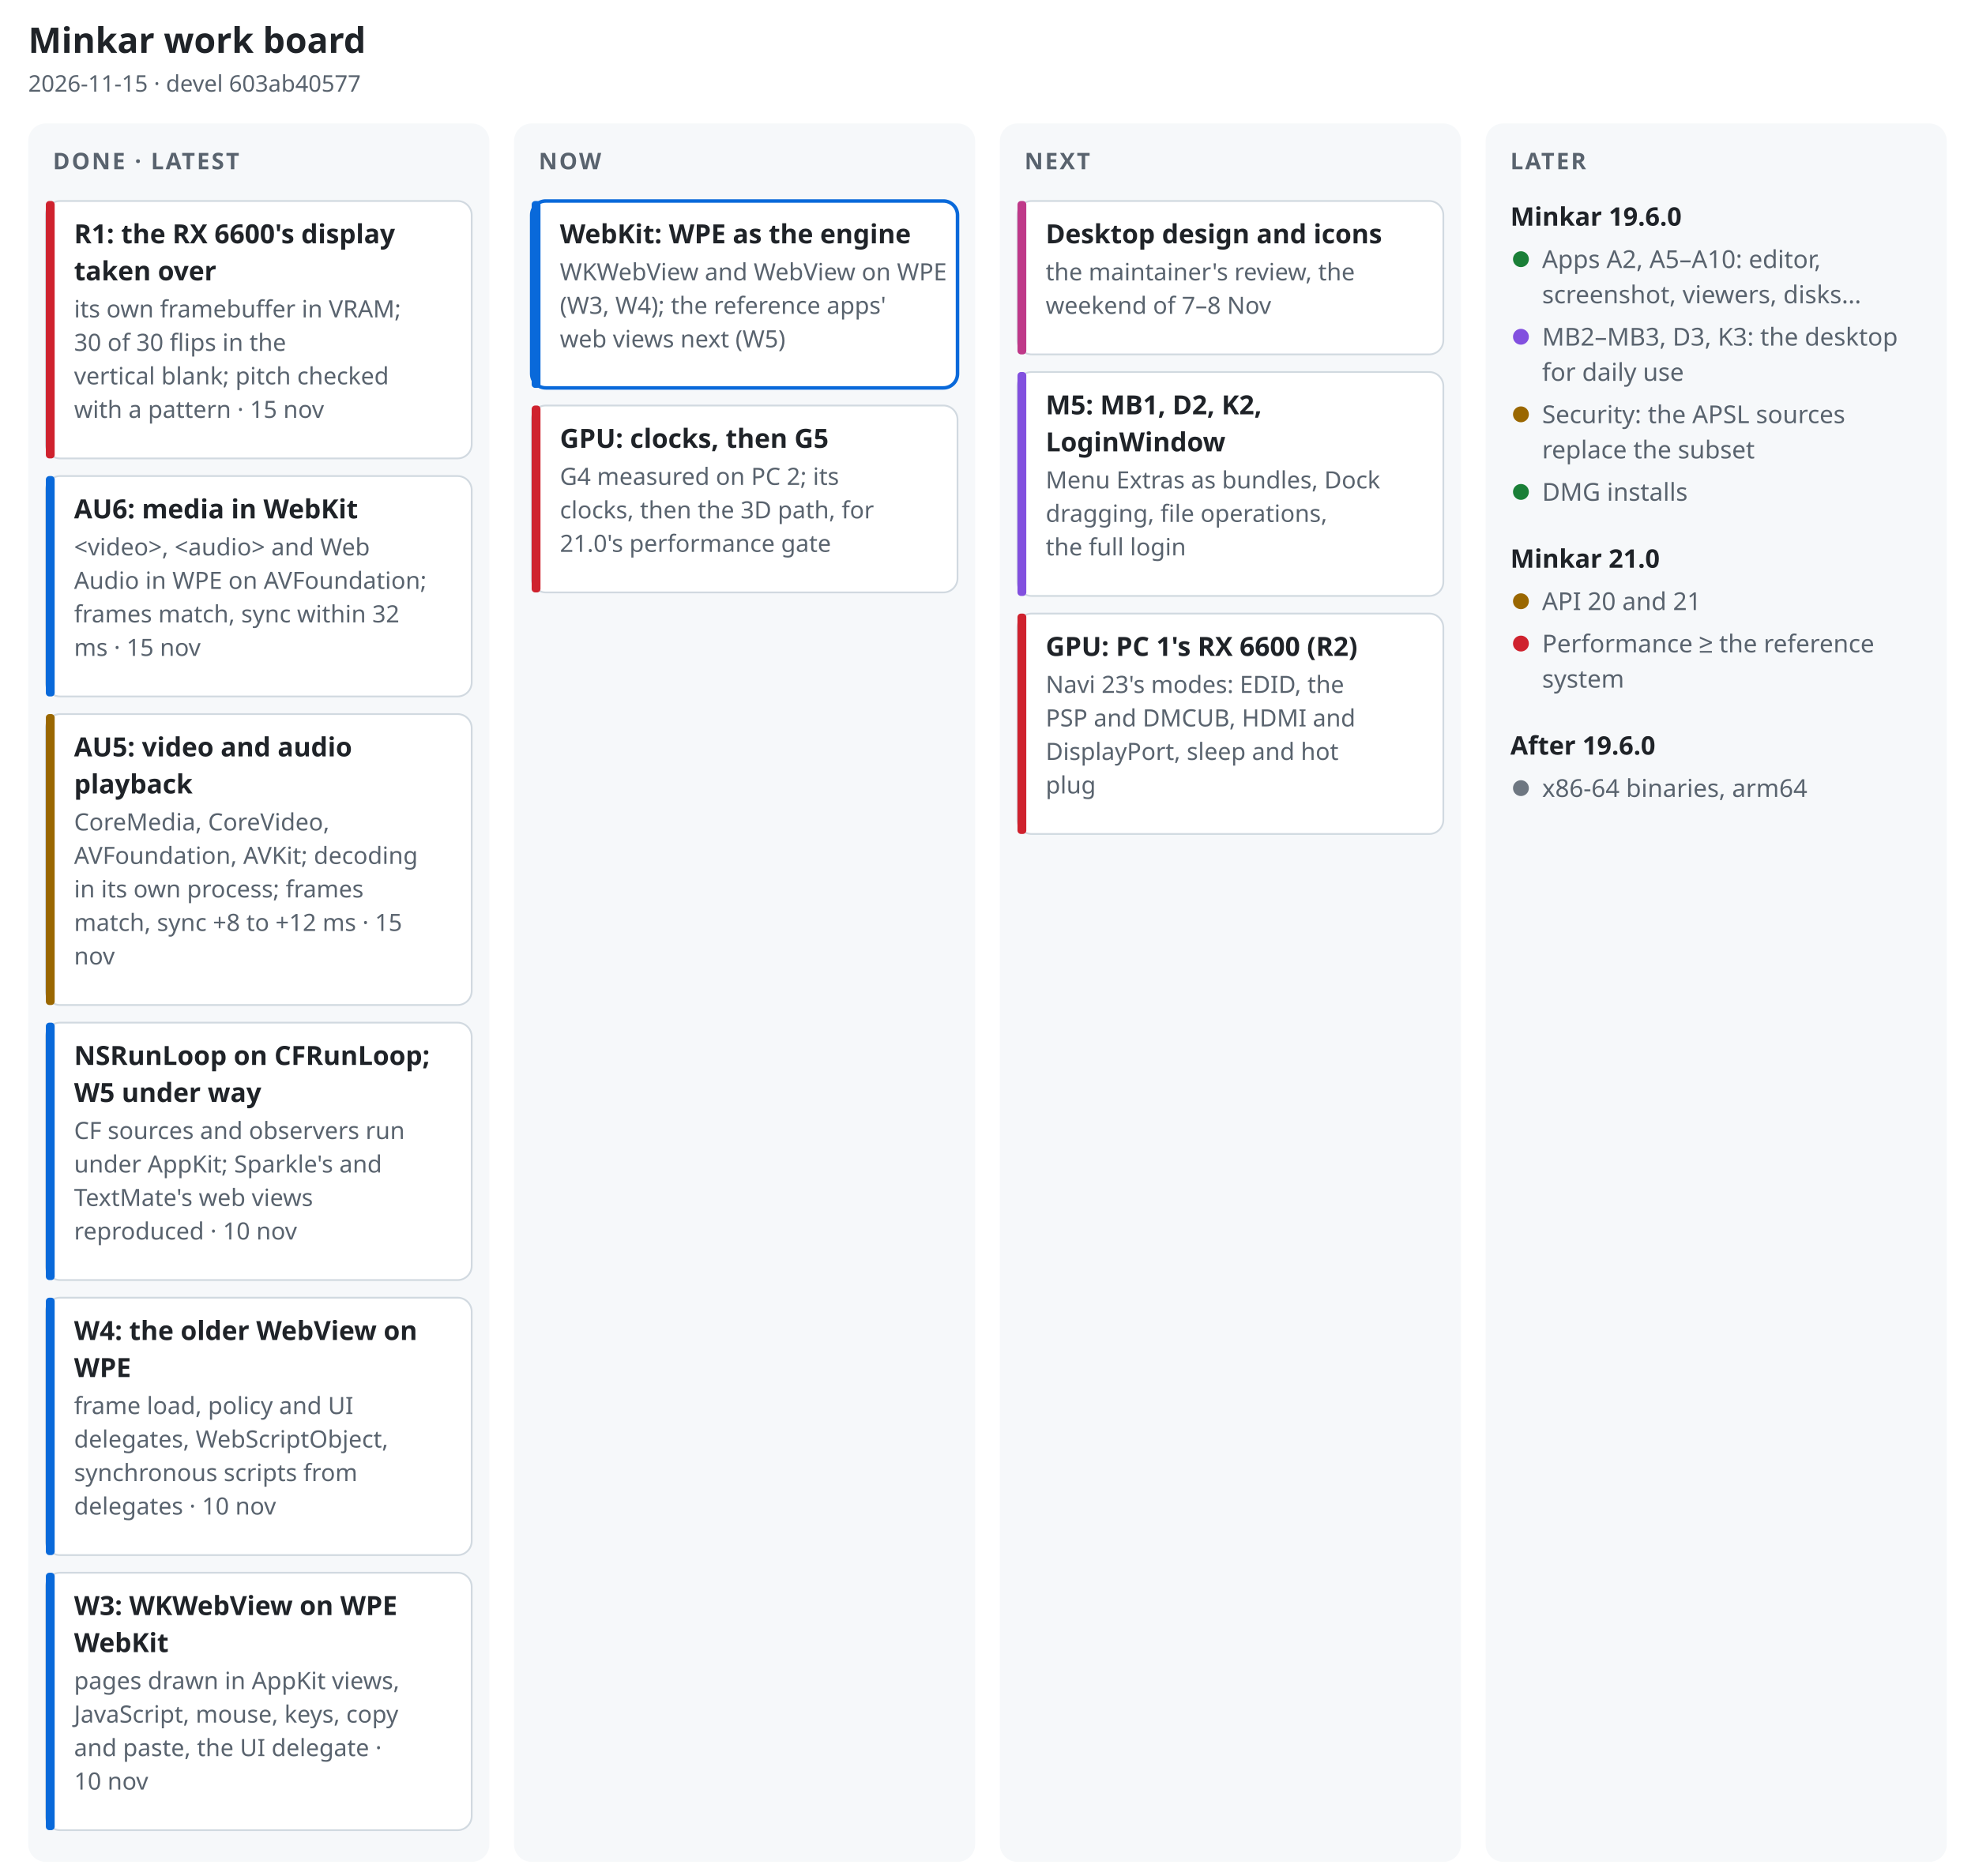
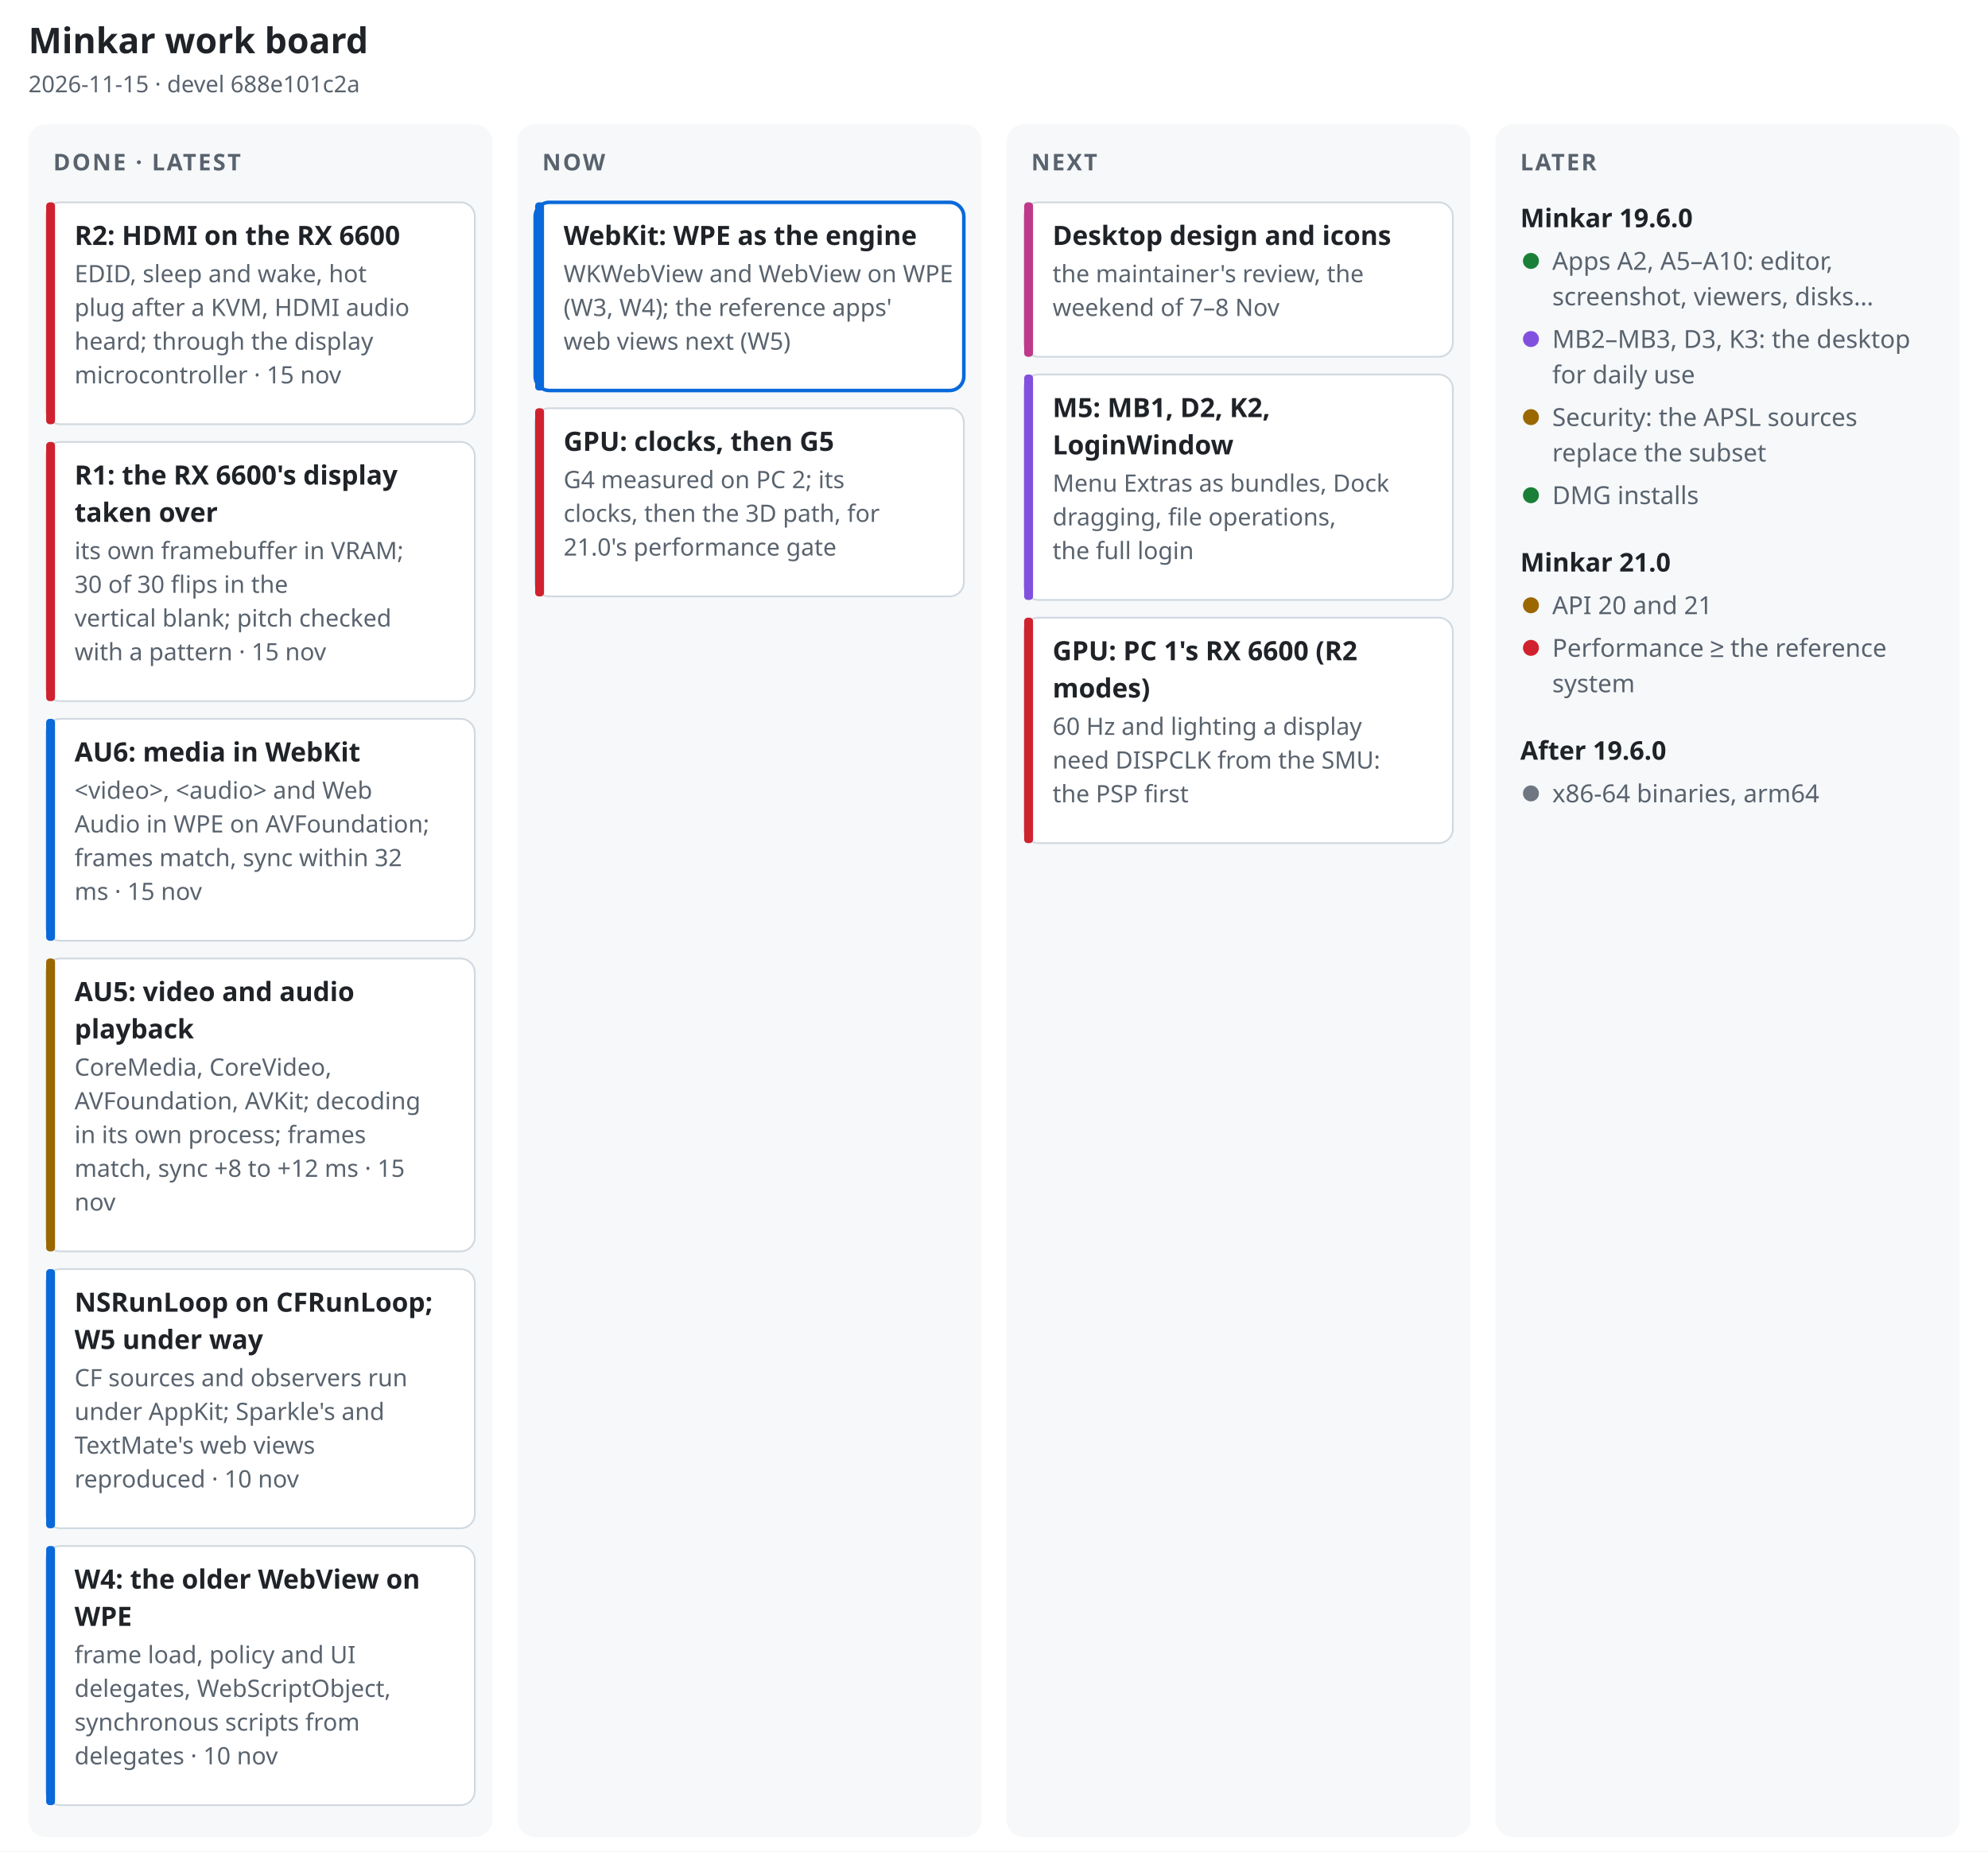
- <svg xmlns="http://www.w3.org/2000/svg" width="1120" height="1064" viewBox="0 0 1120 1064" font-family="-apple-system, BlinkMacSystemFont, 'Segoe UI', 'Noto Sans', Helvetica, Arial, sans-serif" role="img" aria-label="Minkar work board, 2026-11-15">
-   <rect width="1120" height="1064" fill="#ffffff" />
+ <svg xmlns="http://www.w3.org/2000/svg" width="1120" height="1043" viewBox="0 0 1120 1043" font-family="-apple-system, BlinkMacSystemFont, 'Segoe UI', 'Noto Sans', Helvetica, Arial, sans-serif" role="img" aria-label="Minkar work board, 2026-11-15">
+   <rect width="1120" height="1043" fill="#ffffff" />
  <text x="16" y="30" font-size="20" font-weight="700" fill="#1f2328" text-anchor="start">Minkar work board</text>
-   <text x="16" y="52" font-size="13" font-weight="400" fill="#59636e" text-anchor="start">2026-11-15 · devel 603ab40577</text>
-   <rect x="16" y="70" width="261.5" height="986" rx="10" fill="#f6f8fa" />
+   <text x="16" y="52" font-size="13" font-weight="400" fill="#59636e" text-anchor="start">2026-11-15 · devel 688e101c2a</text>
+   <rect x="16" y="70" width="261.5" height="965" rx="10" fill="#f6f8fa" />
  <text x="30" y="96" font-size="13" font-weight="700" fill="#59636e" text-anchor="start" letter-spacing=".08em">DONE · LATEST</text>
-   <rect x="26" y="114" width="241.5" height="146" rx="8" fill="#ffffff" stroke="#d1d9e0" stroke-width="1" />
-   <rect x="26" y="114" width="5" height="146" rx="2" fill="#cf222e" />
-   <text x="42" y="138" font-size="15" font-weight="650" fill="#1f2328" text-anchor="start">R1: the RX 6600's display</text>
-   <text x="42" y="159" font-size="15" font-weight="650" fill="#1f2328" text-anchor="start">taken over</text>
-   <text x="42" y="180" font-size="13.5" font-weight="400" fill="#59636e" text-anchor="start">its own framebuffer in VRAM;</text>
-   <text x="42" y="199" font-size="13.5" font-weight="400" fill="#59636e" text-anchor="start">30 of 30 flips in the</text>
-   <text x="42" y="218" font-size="13.5" font-weight="400" fill="#59636e" text-anchor="start">vertical blank; pitch checked</text>
-   <text x="42" y="237" font-size="13.5" font-weight="400" fill="#59636e" text-anchor="start">with a pattern · 15 nov</text>
-   <rect x="26" y="270" width="241.5" height="125" rx="8" fill="#ffffff" stroke="#d1d9e0" stroke-width="1" />
-   <rect x="26" y="270" width="5" height="125" rx="2" fill="#0969da" />
-   <text x="42" y="294" font-size="15" font-weight="650" fill="#1f2328" text-anchor="start">AU6: media in WebKit</text>
-   <text x="42" y="315" font-size="13.5" font-weight="400" fill="#59636e" text-anchor="start">&lt;video&gt;, &lt;audio&gt; and Web</text>
-   <text x="42" y="334" font-size="13.5" font-weight="400" fill="#59636e" text-anchor="start">Audio in WPE on AVFoundation;</text>
-   <text x="42" y="353" font-size="13.5" font-weight="400" fill="#59636e" text-anchor="start">frames match, sync within 32</text>
-   <text x="42" y="372" font-size="13.5" font-weight="400" fill="#59636e" text-anchor="start">ms · 15 nov</text>
-   <rect x="26" y="405" width="241.5" height="165" rx="8" fill="#ffffff" stroke="#d1d9e0" stroke-width="1" />
-   <rect x="26" y="405" width="5" height="165" rx="2" fill="#9a6700" />
-   <text x="42" y="429" font-size="15" font-weight="650" fill="#1f2328" text-anchor="start">AU5: video and audio</text>
-   <text x="42" y="450" font-size="15" font-weight="650" fill="#1f2328" text-anchor="start">playback</text>
-   <text x="42" y="471" font-size="13.5" font-weight="400" fill="#59636e" text-anchor="start">CoreMedia, CoreVideo,</text>
-   <text x="42" y="490" font-size="13.5" font-weight="400" fill="#59636e" text-anchor="start">AVFoundation, AVKit; decoding</text>
-   <text x="42" y="509" font-size="13.5" font-weight="400" fill="#59636e" text-anchor="start">in its own process; frames</text>
-   <text x="42" y="528" font-size="13.5" font-weight="400" fill="#59636e" text-anchor="start">match, sync +8 to +12 ms · 15</text>
-   <text x="42" y="547" font-size="13.5" font-weight="400" fill="#59636e" text-anchor="start">nov</text>
-   <rect x="26" y="580" width="241.5" height="146" rx="8" fill="#ffffff" stroke="#d1d9e0" stroke-width="1" />
-   <rect x="26" y="580" width="5" height="146" rx="2" fill="#0969da" />
-   <text x="42" y="604" font-size="15" font-weight="650" fill="#1f2328" text-anchor="start">NSRunLoop on CFRunLoop;</text>
-   <text x="42" y="625" font-size="15" font-weight="650" fill="#1f2328" text-anchor="start">W5 under way</text>
-   <text x="42" y="646" font-size="13.5" font-weight="400" fill="#59636e" text-anchor="start">CF sources and observers run</text>
-   <text x="42" y="665" font-size="13.5" font-weight="400" fill="#59636e" text-anchor="start">under AppKit; Sparkle's and</text>
-   <text x="42" y="684" font-size="13.5" font-weight="400" fill="#59636e" text-anchor="start">TextMate's web views</text>
-   <text x="42" y="703" font-size="13.5" font-weight="400" fill="#59636e" text-anchor="start">reproduced · 10 nov</text>
-   <rect x="26" y="736" width="241.5" height="146" rx="8" fill="#ffffff" stroke="#d1d9e0" stroke-width="1" />
-   <rect x="26" y="736" width="5" height="146" rx="2" fill="#0969da" />
-   <text x="42" y="760" font-size="15" font-weight="650" fill="#1f2328" text-anchor="start">W4: the older WebView on</text>
-   <text x="42" y="781" font-size="15" font-weight="650" fill="#1f2328" text-anchor="start">WPE</text>
-   <text x="42" y="802" font-size="13.5" font-weight="400" fill="#59636e" text-anchor="start">frame load, policy and UI</text>
-   <text x="42" y="821" font-size="13.5" font-weight="400" fill="#59636e" text-anchor="start">delegates, WebScriptObject,</text>
-   <text x="42" y="840" font-size="13.5" font-weight="400" fill="#59636e" text-anchor="start">synchronous scripts from</text>
-   <text x="42" y="859" font-size="13.5" font-weight="400" fill="#59636e" text-anchor="start">delegates · 10 nov</text>
-   <rect x="26" y="892" width="241.5" height="146" rx="8" fill="#ffffff" stroke="#d1d9e0" stroke-width="1" />
-   <rect x="26" y="892" width="5" height="146" rx="2" fill="#0969da" />
-   <text x="42" y="916" font-size="15" font-weight="650" fill="#1f2328" text-anchor="start">W3: WKWebView on WPE</text>
-   <text x="42" y="937" font-size="15" font-weight="650" fill="#1f2328" text-anchor="start">WebKit</text>
-   <text x="42" y="958" font-size="13.5" font-weight="400" fill="#59636e" text-anchor="start">pages drawn in AppKit views,</text>
-   <text x="42" y="977" font-size="13.5" font-weight="400" fill="#59636e" text-anchor="start">JavaScript, mouse, keys, copy</text>
-   <text x="42" y="996" font-size="13.5" font-weight="400" fill="#59636e" text-anchor="start">and paste, the UI delegate ·</text>
-   <text x="42" y="1015" font-size="13.5" font-weight="400" fill="#59636e" text-anchor="start">10 nov</text>
-   <rect x="291.5" y="70" width="261.5" height="986" rx="10" fill="#f6f8fa" />
+   <rect x="26" y="114" width="241.5" height="125" rx="8" fill="#ffffff" stroke="#d1d9e0" stroke-width="1" />
+   <rect x="26" y="114" width="5" height="125" rx="2" fill="#cf222e" />
+   <text x="42" y="138" font-size="15" font-weight="650" fill="#1f2328" text-anchor="start">R2: HDMI on the RX 6600</text>
+   <text x="42" y="159" font-size="13.5" font-weight="400" fill="#59636e" text-anchor="start">EDID, sleep and wake, hot</text>
+   <text x="42" y="178" font-size="13.5" font-weight="400" fill="#59636e" text-anchor="start">plug after a KVM, HDMI audio</text>
+   <text x="42" y="197" font-size="13.5" font-weight="400" fill="#59636e" text-anchor="start">heard; through the display</text>
+   <text x="42" y="216" font-size="13.5" font-weight="400" fill="#59636e" text-anchor="start">microcontroller · 15 nov</text>
+   <rect x="26" y="249" width="241.5" height="146" rx="8" fill="#ffffff" stroke="#d1d9e0" stroke-width="1" />
+   <rect x="26" y="249" width="5" height="146" rx="2" fill="#cf222e" />
+   <text x="42" y="273" font-size="15" font-weight="650" fill="#1f2328" text-anchor="start">R1: the RX 6600's display</text>
+   <text x="42" y="294" font-size="15" font-weight="650" fill="#1f2328" text-anchor="start">taken over</text>
+   <text x="42" y="315" font-size="13.5" font-weight="400" fill="#59636e" text-anchor="start">its own framebuffer in VRAM;</text>
+   <text x="42" y="334" font-size="13.5" font-weight="400" fill="#59636e" text-anchor="start">30 of 30 flips in the</text>
+   <text x="42" y="353" font-size="13.5" font-weight="400" fill="#59636e" text-anchor="start">vertical blank; pitch checked</text>
+   <text x="42" y="372" font-size="13.5" font-weight="400" fill="#59636e" text-anchor="start">with a pattern · 15 nov</text>
+   <rect x="26" y="405" width="241.5" height="125" rx="8" fill="#ffffff" stroke="#d1d9e0" stroke-width="1" />
+   <rect x="26" y="405" width="5" height="125" rx="2" fill="#0969da" />
+   <text x="42" y="429" font-size="15" font-weight="650" fill="#1f2328" text-anchor="start">AU6: media in WebKit</text>
+   <text x="42" y="450" font-size="13.5" font-weight="400" fill="#59636e" text-anchor="start">&lt;video&gt;, &lt;audio&gt; and Web</text>
+   <text x="42" y="469" font-size="13.5" font-weight="400" fill="#59636e" text-anchor="start">Audio in WPE on AVFoundation;</text>
+   <text x="42" y="488" font-size="13.5" font-weight="400" fill="#59636e" text-anchor="start">frames match, sync within 32</text>
+   <text x="42" y="507" font-size="13.5" font-weight="400" fill="#59636e" text-anchor="start">ms · 15 nov</text>
+   <rect x="26" y="540" width="241.5" height="165" rx="8" fill="#ffffff" stroke="#d1d9e0" stroke-width="1" />
+   <rect x="26" y="540" width="5" height="165" rx="2" fill="#9a6700" />
+   <text x="42" y="564" font-size="15" font-weight="650" fill="#1f2328" text-anchor="start">AU5: video and audio</text>
+   <text x="42" y="585" font-size="15" font-weight="650" fill="#1f2328" text-anchor="start">playback</text>
+   <text x="42" y="606" font-size="13.5" font-weight="400" fill="#59636e" text-anchor="start">CoreMedia, CoreVideo,</text>
+   <text x="42" y="625" font-size="13.5" font-weight="400" fill="#59636e" text-anchor="start">AVFoundation, AVKit; decoding</text>
+   <text x="42" y="644" font-size="13.5" font-weight="400" fill="#59636e" text-anchor="start">in its own process; frames</text>
+   <text x="42" y="663" font-size="13.5" font-weight="400" fill="#59636e" text-anchor="start">match, sync +8 to +12 ms · 15</text>
+   <text x="42" y="682" font-size="13.5" font-weight="400" fill="#59636e" text-anchor="start">nov</text>
+   <rect x="26" y="715" width="241.5" height="146" rx="8" fill="#ffffff" stroke="#d1d9e0" stroke-width="1" />
+   <rect x="26" y="715" width="5" height="146" rx="2" fill="#0969da" />
+   <text x="42" y="739" font-size="15" font-weight="650" fill="#1f2328" text-anchor="start">NSRunLoop on CFRunLoop;</text>
+   <text x="42" y="760" font-size="15" font-weight="650" fill="#1f2328" text-anchor="start">W5 under way</text>
+   <text x="42" y="781" font-size="13.5" font-weight="400" fill="#59636e" text-anchor="start">CF sources and observers run</text>
+   <text x="42" y="800" font-size="13.5" font-weight="400" fill="#59636e" text-anchor="start">under AppKit; Sparkle's and</text>
+   <text x="42" y="819" font-size="13.5" font-weight="400" fill="#59636e" text-anchor="start">TextMate's web views</text>
+   <text x="42" y="838" font-size="13.5" font-weight="400" fill="#59636e" text-anchor="start">reproduced · 10 nov</text>
+   <rect x="26" y="871" width="241.5" height="146" rx="8" fill="#ffffff" stroke="#d1d9e0" stroke-width="1" />
+   <rect x="26" y="871" width="5" height="146" rx="2" fill="#0969da" />
+   <text x="42" y="895" font-size="15" font-weight="650" fill="#1f2328" text-anchor="start">W4: the older WebView on</text>
+   <text x="42" y="916" font-size="15" font-weight="650" fill="#1f2328" text-anchor="start">WPE</text>
+   <text x="42" y="937" font-size="13.5" font-weight="400" fill="#59636e" text-anchor="start">frame load, policy and UI</text>
+   <text x="42" y="956" font-size="13.5" font-weight="400" fill="#59636e" text-anchor="start">delegates, WebScriptObject,</text>
+   <text x="42" y="975" font-size="13.5" font-weight="400" fill="#59636e" text-anchor="start">synchronous scripts from</text>
+   <text x="42" y="994" font-size="13.5" font-weight="400" fill="#59636e" text-anchor="start">delegates · 10 nov</text>
+   <rect x="291.5" y="70" width="261.5" height="965" rx="10" fill="#f6f8fa" />
  <text x="305.5" y="96" font-size="13" font-weight="700" fill="#59636e" text-anchor="start" letter-spacing=".08em">NOW</text>
  <rect x="301.5" y="114" width="241.5" height="106" rx="8" fill="#ffffff" stroke="#0969da" stroke-width="2" />
  <rect x="301.5" y="114" width="5" height="106" rx="2" fill="#0969da" />
  <text x="317.5" y="138" font-size="15" font-weight="650" fill="#1f2328" text-anchor="start">WebKit: WPE as the engine</text>
  <text x="317.5" y="159" font-size="13.5" font-weight="400" fill="#59636e" text-anchor="start">WKWebView and WebView on WPE</text>
  <text x="317.5" y="178" font-size="13.5" font-weight="400" fill="#59636e" text-anchor="start">(W3, W4); the reference apps'</text>
  <text x="317.5" y="197" font-size="13.5" font-weight="400" fill="#59636e" text-anchor="start">web views next (W5)</text>
  <rect x="301.5" y="230" width="241.5" height="106" rx="8" fill="#ffffff" stroke="#d1d9e0" stroke-width="1" />
  <rect x="301.5" y="230" width="5" height="106" rx="2" fill="#cf222e" />
  <text x="317.5" y="254" font-size="15" font-weight="650" fill="#1f2328" text-anchor="start">GPU: clocks, then G5</text>
  <text x="317.5" y="275" font-size="13.5" font-weight="400" fill="#59636e" text-anchor="start">G4 measured on PC 2; its</text>
  <text x="317.5" y="294" font-size="13.5" font-weight="400" fill="#59636e" text-anchor="start">clocks, then the 3D path, for</text>
  <text x="317.5" y="313" font-size="13.5" font-weight="400" fill="#59636e" text-anchor="start">21.0's performance gate</text>
-   <rect x="567" y="70" width="261.5" height="986" rx="10" fill="#f6f8fa" />
+   <rect x="567" y="70" width="261.5" height="965" rx="10" fill="#f6f8fa" />
  <text x="581" y="96" font-size="13" font-weight="700" fill="#59636e" text-anchor="start" letter-spacing=".08em">NEXT</text>
  <rect x="577" y="114" width="241.5" height="87" rx="8" fill="#ffffff" stroke="#d1d9e0" stroke-width="1" />
  <rect x="577" y="114" width="5" height="87" rx="2" fill="#bf3989" />
  <text x="593" y="138" font-size="15" font-weight="650" fill="#1f2328" text-anchor="start">Desktop design and icons</text>
  <text x="593" y="159" font-size="13.5" font-weight="400" fill="#59636e" text-anchor="start">the maintainer's review, the</text>
  <text x="593" y="178" font-size="13.5" font-weight="400" fill="#59636e" text-anchor="start">weekend of 7–8 Nov</text>
  <rect x="577" y="211" width="241.5" height="127" rx="8" fill="#ffffff" stroke="#d1d9e0" stroke-width="1" />
  <rect x="577" y="211" width="5" height="127" rx="2" fill="#8250df" />
  <text x="593" y="235" font-size="15" font-weight="650" fill="#1f2328" text-anchor="start">M5: MB1, D2, K2,</text>
  <text x="593" y="256" font-size="15" font-weight="650" fill="#1f2328" text-anchor="start">LoginWindow</text>
  <text x="593" y="277" font-size="13.5" font-weight="400" fill="#59636e" text-anchor="start">Menu Extras as bundles, Dock</text>
  <text x="593" y="296" font-size="13.5" font-weight="400" fill="#59636e" text-anchor="start">dragging, file operations,</text>
  <text x="593" y="315" font-size="13.5" font-weight="400" fill="#59636e" text-anchor="start">the full login</text>
-   <rect x="577" y="348" width="241.5" height="125" rx="8" fill="#ffffff" stroke="#d1d9e0" stroke-width="1" />
-   <rect x="577" y="348" width="5" height="125" rx="2" fill="#cf222e" />
-   <text x="593" y="372" font-size="15" font-weight="650" fill="#1f2328" text-anchor="start">GPU: PC 1's RX 6600 (R2)</text>
-   <text x="593" y="393" font-size="13.5" font-weight="400" fill="#59636e" text-anchor="start">Navi 23's modes: EDID, the</text>
-   <text x="593" y="412" font-size="13.5" font-weight="400" fill="#59636e" text-anchor="start">PSP and DMCUB, HDMI and</text>
-   <text x="593" y="431" font-size="13.5" font-weight="400" fill="#59636e" text-anchor="start">DisplayPort, sleep and hot</text>
-   <text x="593" y="450" font-size="13.5" font-weight="400" fill="#59636e" text-anchor="start">plug</text>
-   <rect x="842.5" y="70" width="261.5" height="986" rx="10" fill="#f6f8fa" />
+   <rect x="577" y="348" width="241.5" height="127" rx="8" fill="#ffffff" stroke="#d1d9e0" stroke-width="1" />
+   <rect x="577" y="348" width="5" height="127" rx="2" fill="#cf222e" />
+   <text x="593" y="372" font-size="15" font-weight="650" fill="#1f2328" text-anchor="start">GPU: PC 1's RX 6600 (R2</text>
+   <text x="593" y="393" font-size="15" font-weight="650" fill="#1f2328" text-anchor="start">modes)</text>
+   <text x="593" y="414" font-size="13.5" font-weight="400" fill="#59636e" text-anchor="start">60 Hz and lighting a display</text>
+   <text x="593" y="433" font-size="13.5" font-weight="400" fill="#59636e" text-anchor="start">need DISPCLK from the SMU:</text>
+   <text x="593" y="452" font-size="13.5" font-weight="400" fill="#59636e" text-anchor="start">the PSP first</text>
+   <rect x="842.5" y="70" width="261.5" height="965" rx="10" fill="#f6f8fa" />
  <text x="856.5" y="96" font-size="13" font-weight="700" fill="#59636e" text-anchor="start" letter-spacing=".08em">LATER</text>
  <text x="856.5" y="128" font-size="14.5" font-weight="700" fill="#1f2328" text-anchor="start">Minkar 19.6.0</text>
  <circle cx="862.5" cy="147" r="4.5" fill="#1a7f37" />
  <text x="874.5" y="152" font-size="14" font-weight="400" fill="#59636e" text-anchor="start">Apps A2, A5–A10: editor,</text>
  <text x="874.5" y="172" font-size="14" font-weight="400" fill="#59636e" text-anchor="start">screenshot, viewers, disks…</text>
  <circle cx="862.5" cy="191" r="4.5" fill="#8250df" />
  <text x="874.5" y="196" font-size="14" font-weight="400" fill="#59636e" text-anchor="start">MB2–MB3, D3, K3: the desktop</text>
  <text x="874.5" y="216" font-size="14" font-weight="400" fill="#59636e" text-anchor="start">for daily use</text>
  <circle cx="862.5" cy="235" r="4.5" fill="#9a6700" />
  <text x="874.5" y="240" font-size="14" font-weight="400" fill="#59636e" text-anchor="start">Security: the APSL sources</text>
  <text x="874.5" y="260" font-size="14" font-weight="400" fill="#59636e" text-anchor="start">replace the subset</text>
  <circle cx="862.5" cy="279" r="4.5" fill="#1a7f37" />
  <text x="874.5" y="284" font-size="14" font-weight="400" fill="#59636e" text-anchor="start">DMG installs</text>
  <text x="856.5" y="322" font-size="14.5" font-weight="700" fill="#1f2328" text-anchor="start">Minkar 21.0</text>
  <circle cx="862.5" cy="341" r="4.5" fill="#9a6700" />
  <text x="874.5" y="346" font-size="14" font-weight="400" fill="#59636e" text-anchor="start">API 20 and 21</text>
  <circle cx="862.5" cy="365" r="4.5" fill="#cf222e" />
  <text x="874.5" y="370" font-size="14" font-weight="400" fill="#59636e" text-anchor="start">Performance ≥ the reference</text>
  <text x="874.5" y="390" font-size="14" font-weight="400" fill="#59636e" text-anchor="start">system</text>
  <text x="856.5" y="428" font-size="14.5" font-weight="700" fill="#1f2328" text-anchor="start">After 19.6.0</text>
  <circle cx="862.5" cy="447" r="4.5" fill="#6e7781" />
  <text x="874.5" y="452" font-size="14" font-weight="400" fill="#59636e" text-anchor="start">x86-64 binaries, arm64</text>
</svg>
